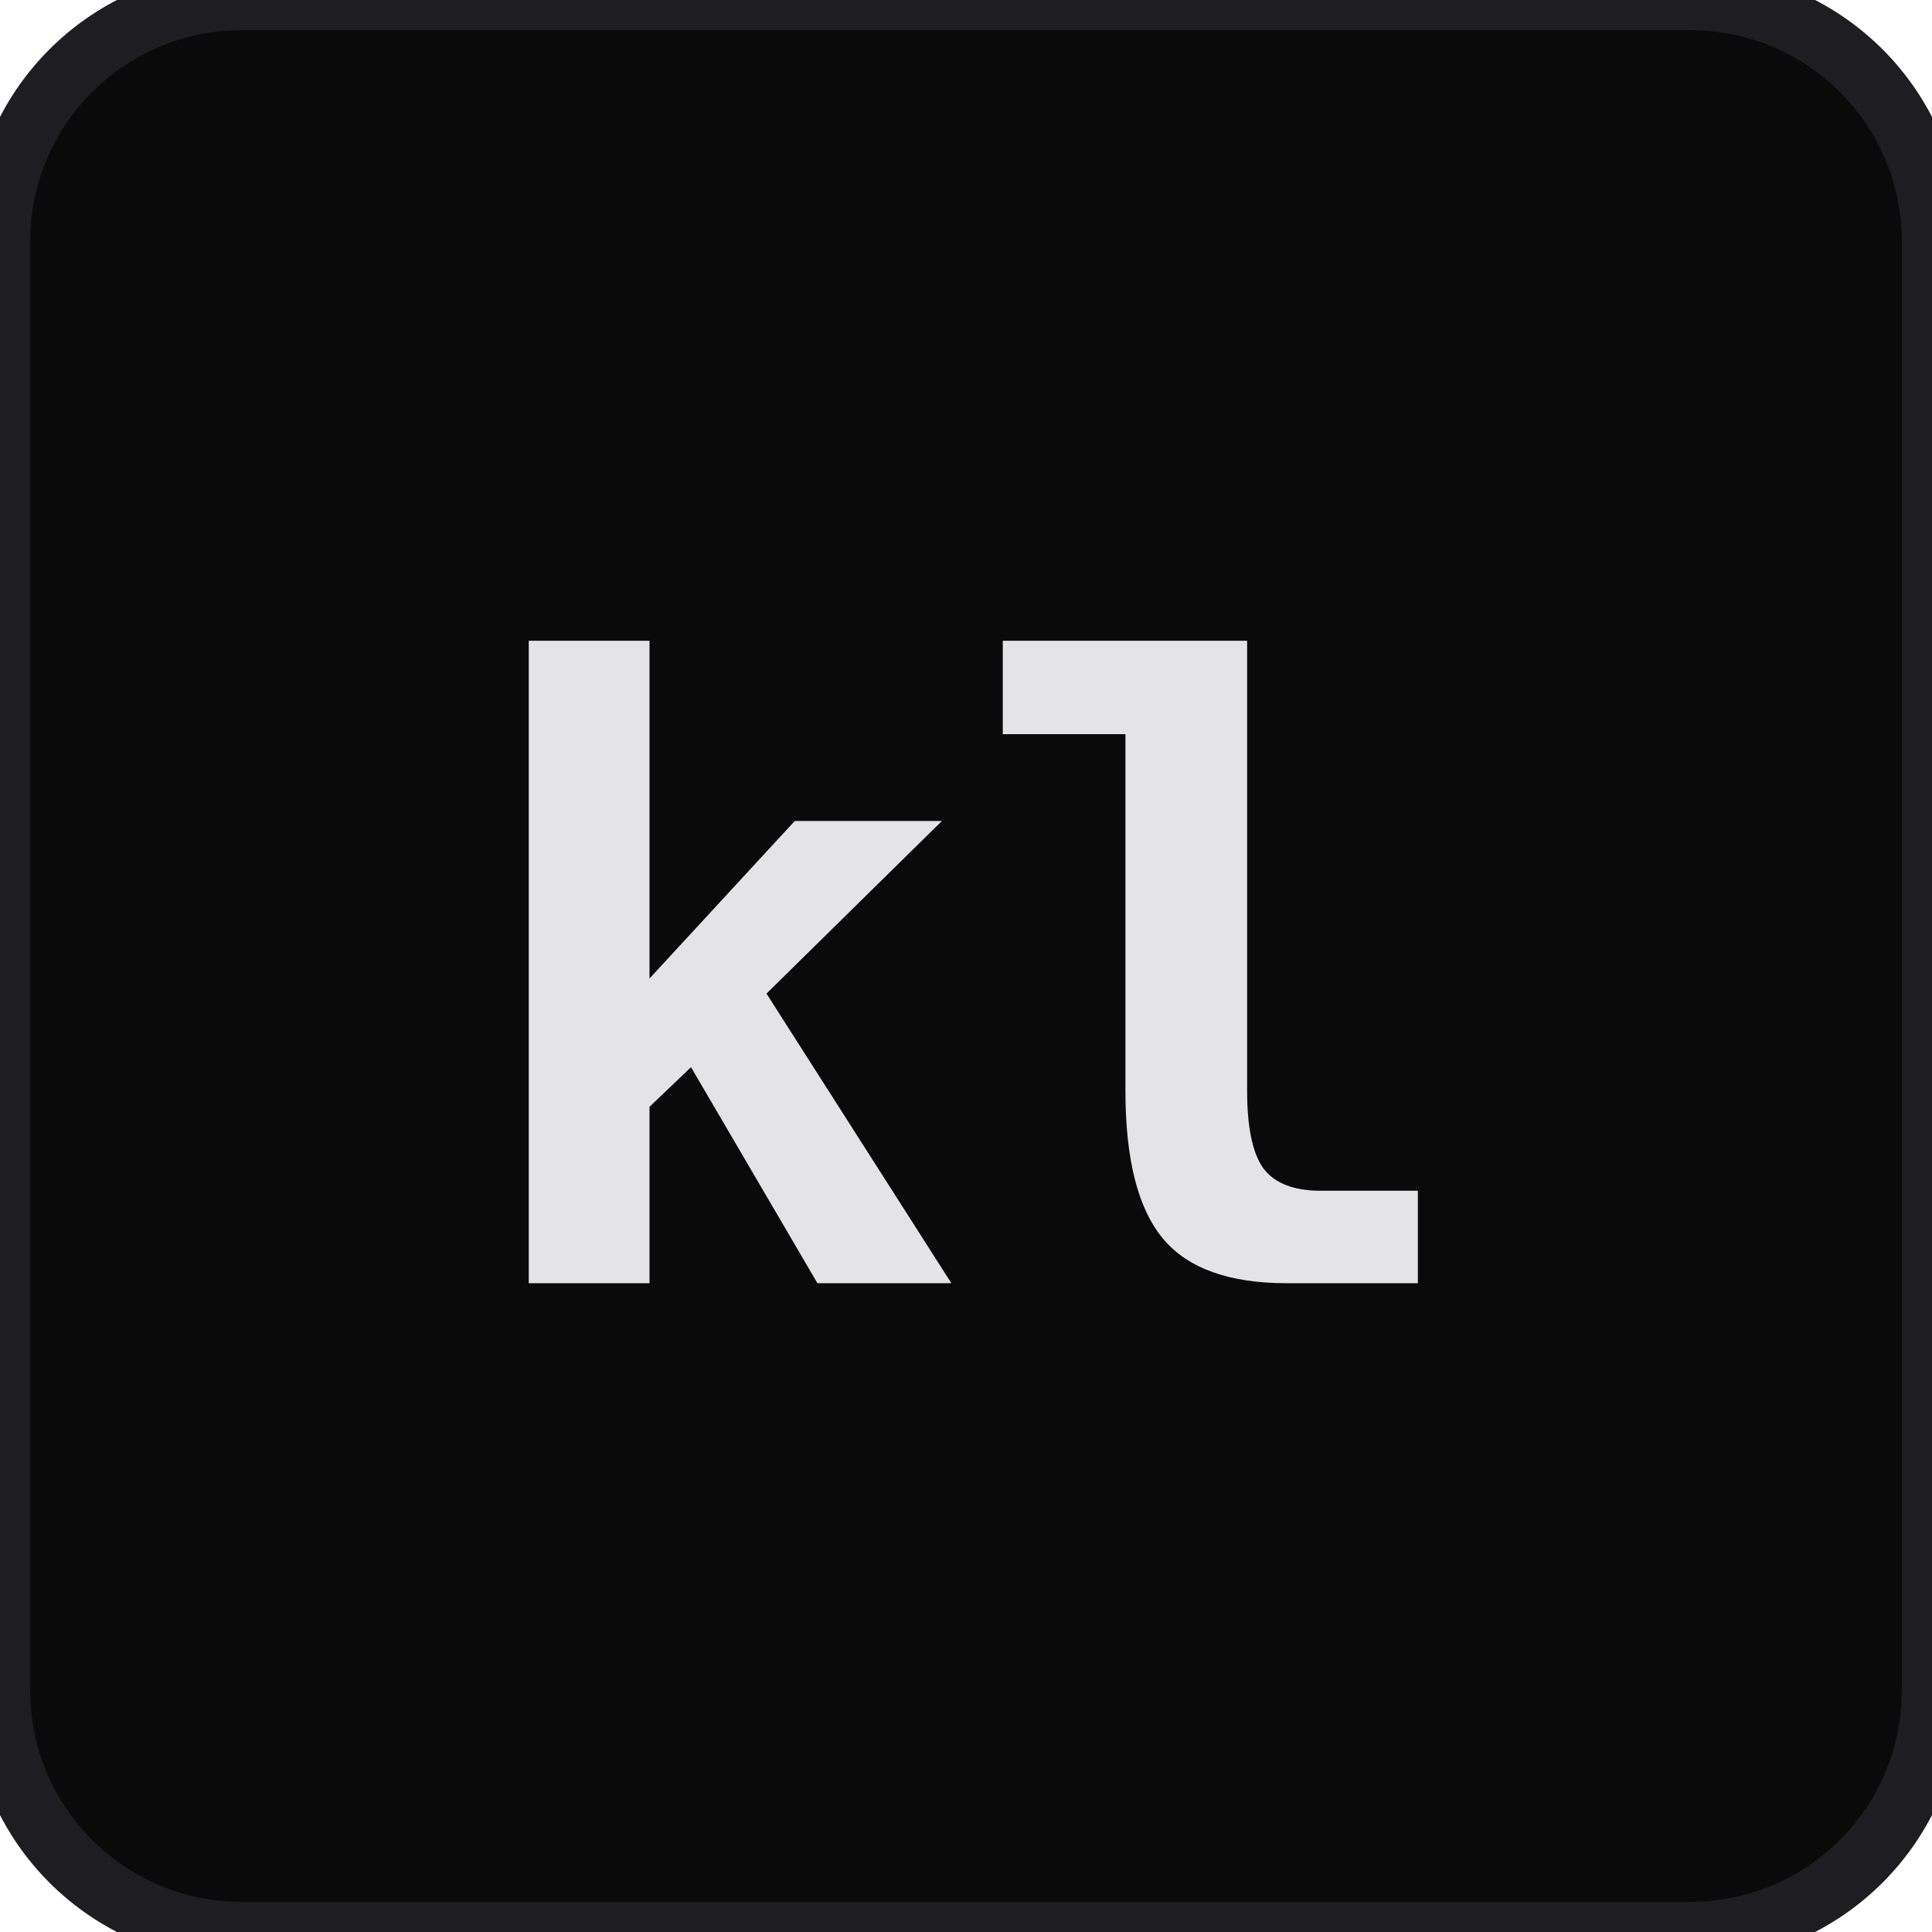
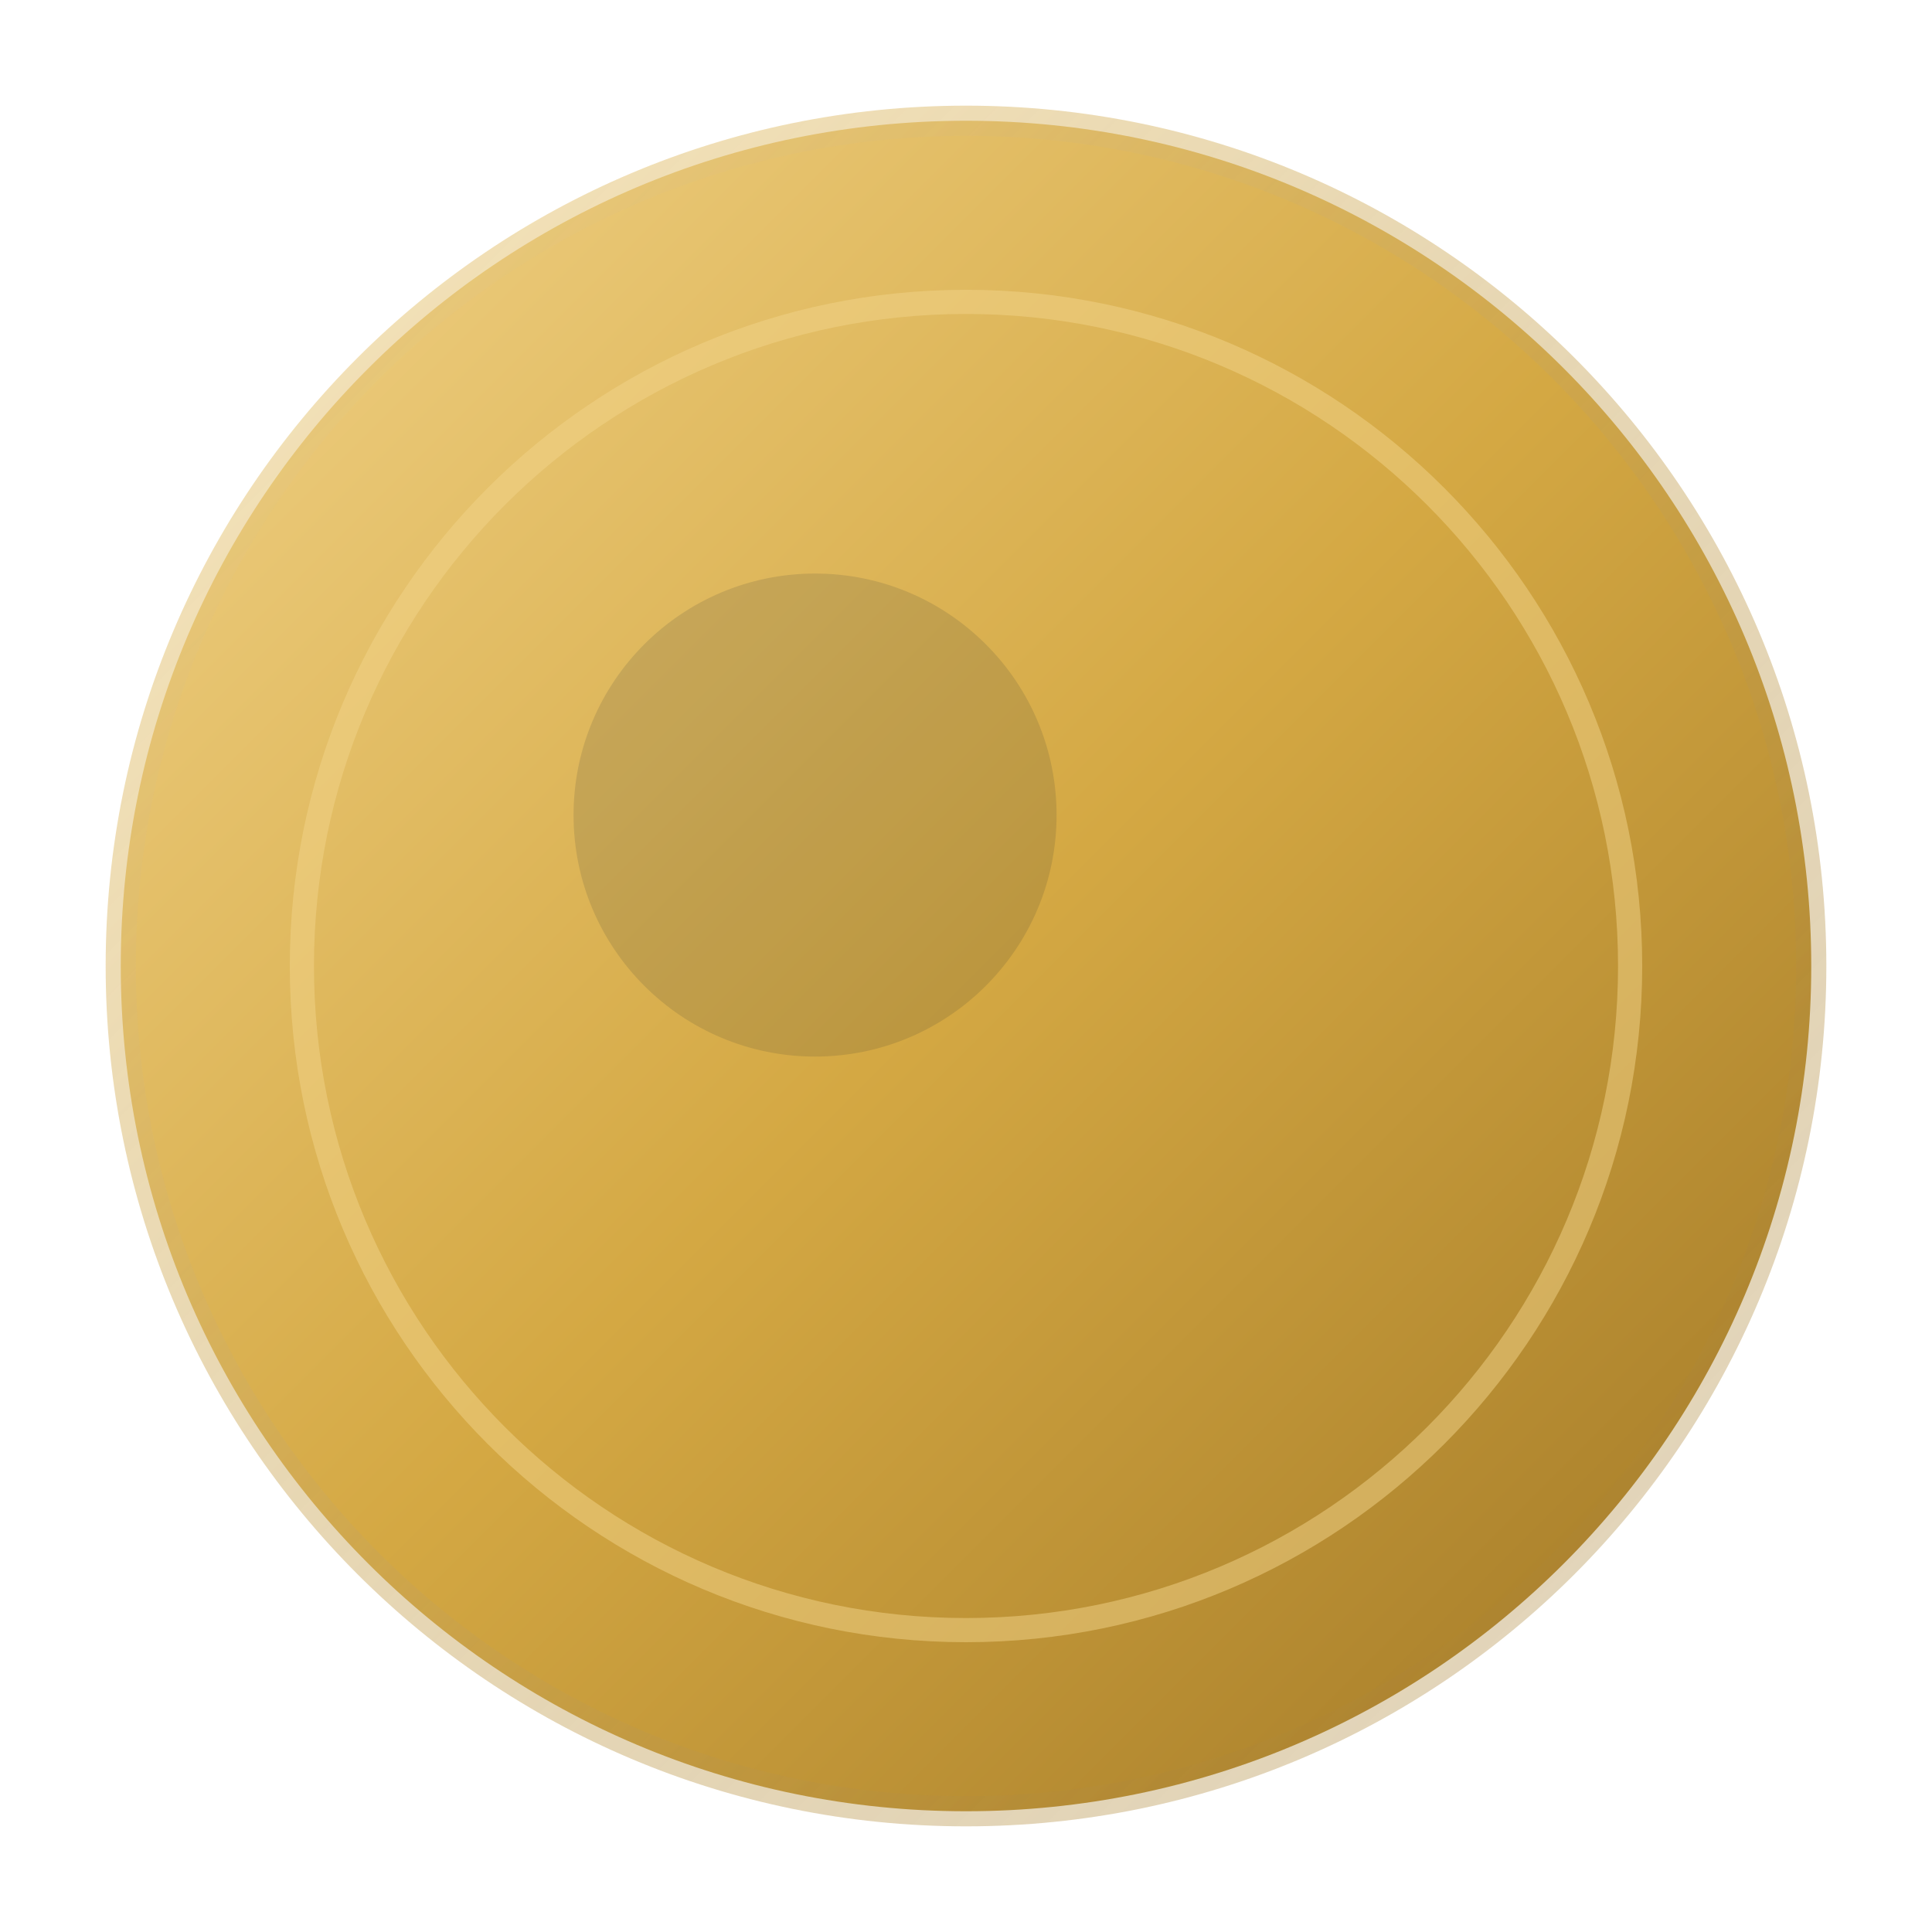
- <svg xmlns="http://www.w3.org/2000/svg" viewBox="0 0 32 32" fill="none">
-   <rect width="32" height="32" rx="4" fill="#0a0a0b" stroke="#1e1e22" stroke-width="1" />
-   <text x="50%" y="54%" dominant-baseline="middle" text-anchor="middle" font-family="'SF Mono', 'Fira Code', 'Cascadia Code', monospace" font-size="14" font-weight="600" fill="#e4e4e7">kl</text>
+ <svg xmlns="http://www.w3.org/2000/svg" viewBox="0 0 32 32">
+   <defs>
+     <linearGradient id="coin" x1="0%" y1="0%" x2="100%" y2="100%">
+       <stop offset="0%" stop-color="#f2d48a" />
+       <stop offset="50%" stop-color="#d4a843" />
+       <stop offset="100%" stop-color="#9f7625" />
+     </linearGradient>
+     <linearGradient id="coinEdge" x1="0%" y1="0%" x2="100%" y2="100%">
+       <stop offset="0%" stop-color="#f2d48a" stop-opacity="0.6" />
+       <stop offset="100%" stop-color="#9f7625" stop-opacity="0.3" />
+     </linearGradient>
+     <filter id="glow">
+       <feGaussianBlur stdDeviation="0.6" result="blur" />
+       <feMerge>
+         <feMergeNode in="blur" />
+         <feMergeNode in="SourceGraphic" />
+       </feMerge>
+     </filter>
+   </defs>
+   <circle cx="16" cy="16" r="14" fill="url(#coin)" stroke="url(#coinEdge)" stroke-width="0.5" />
+   <circle cx="16" cy="16" r="11" fill="none" stroke="#f2d48a" stroke-width="0.4" opacity="0.5" />
+   <circle cx="13.5" cy="13.5" r="4" fill="#0a1628" opacity="0.12" />
</svg>
